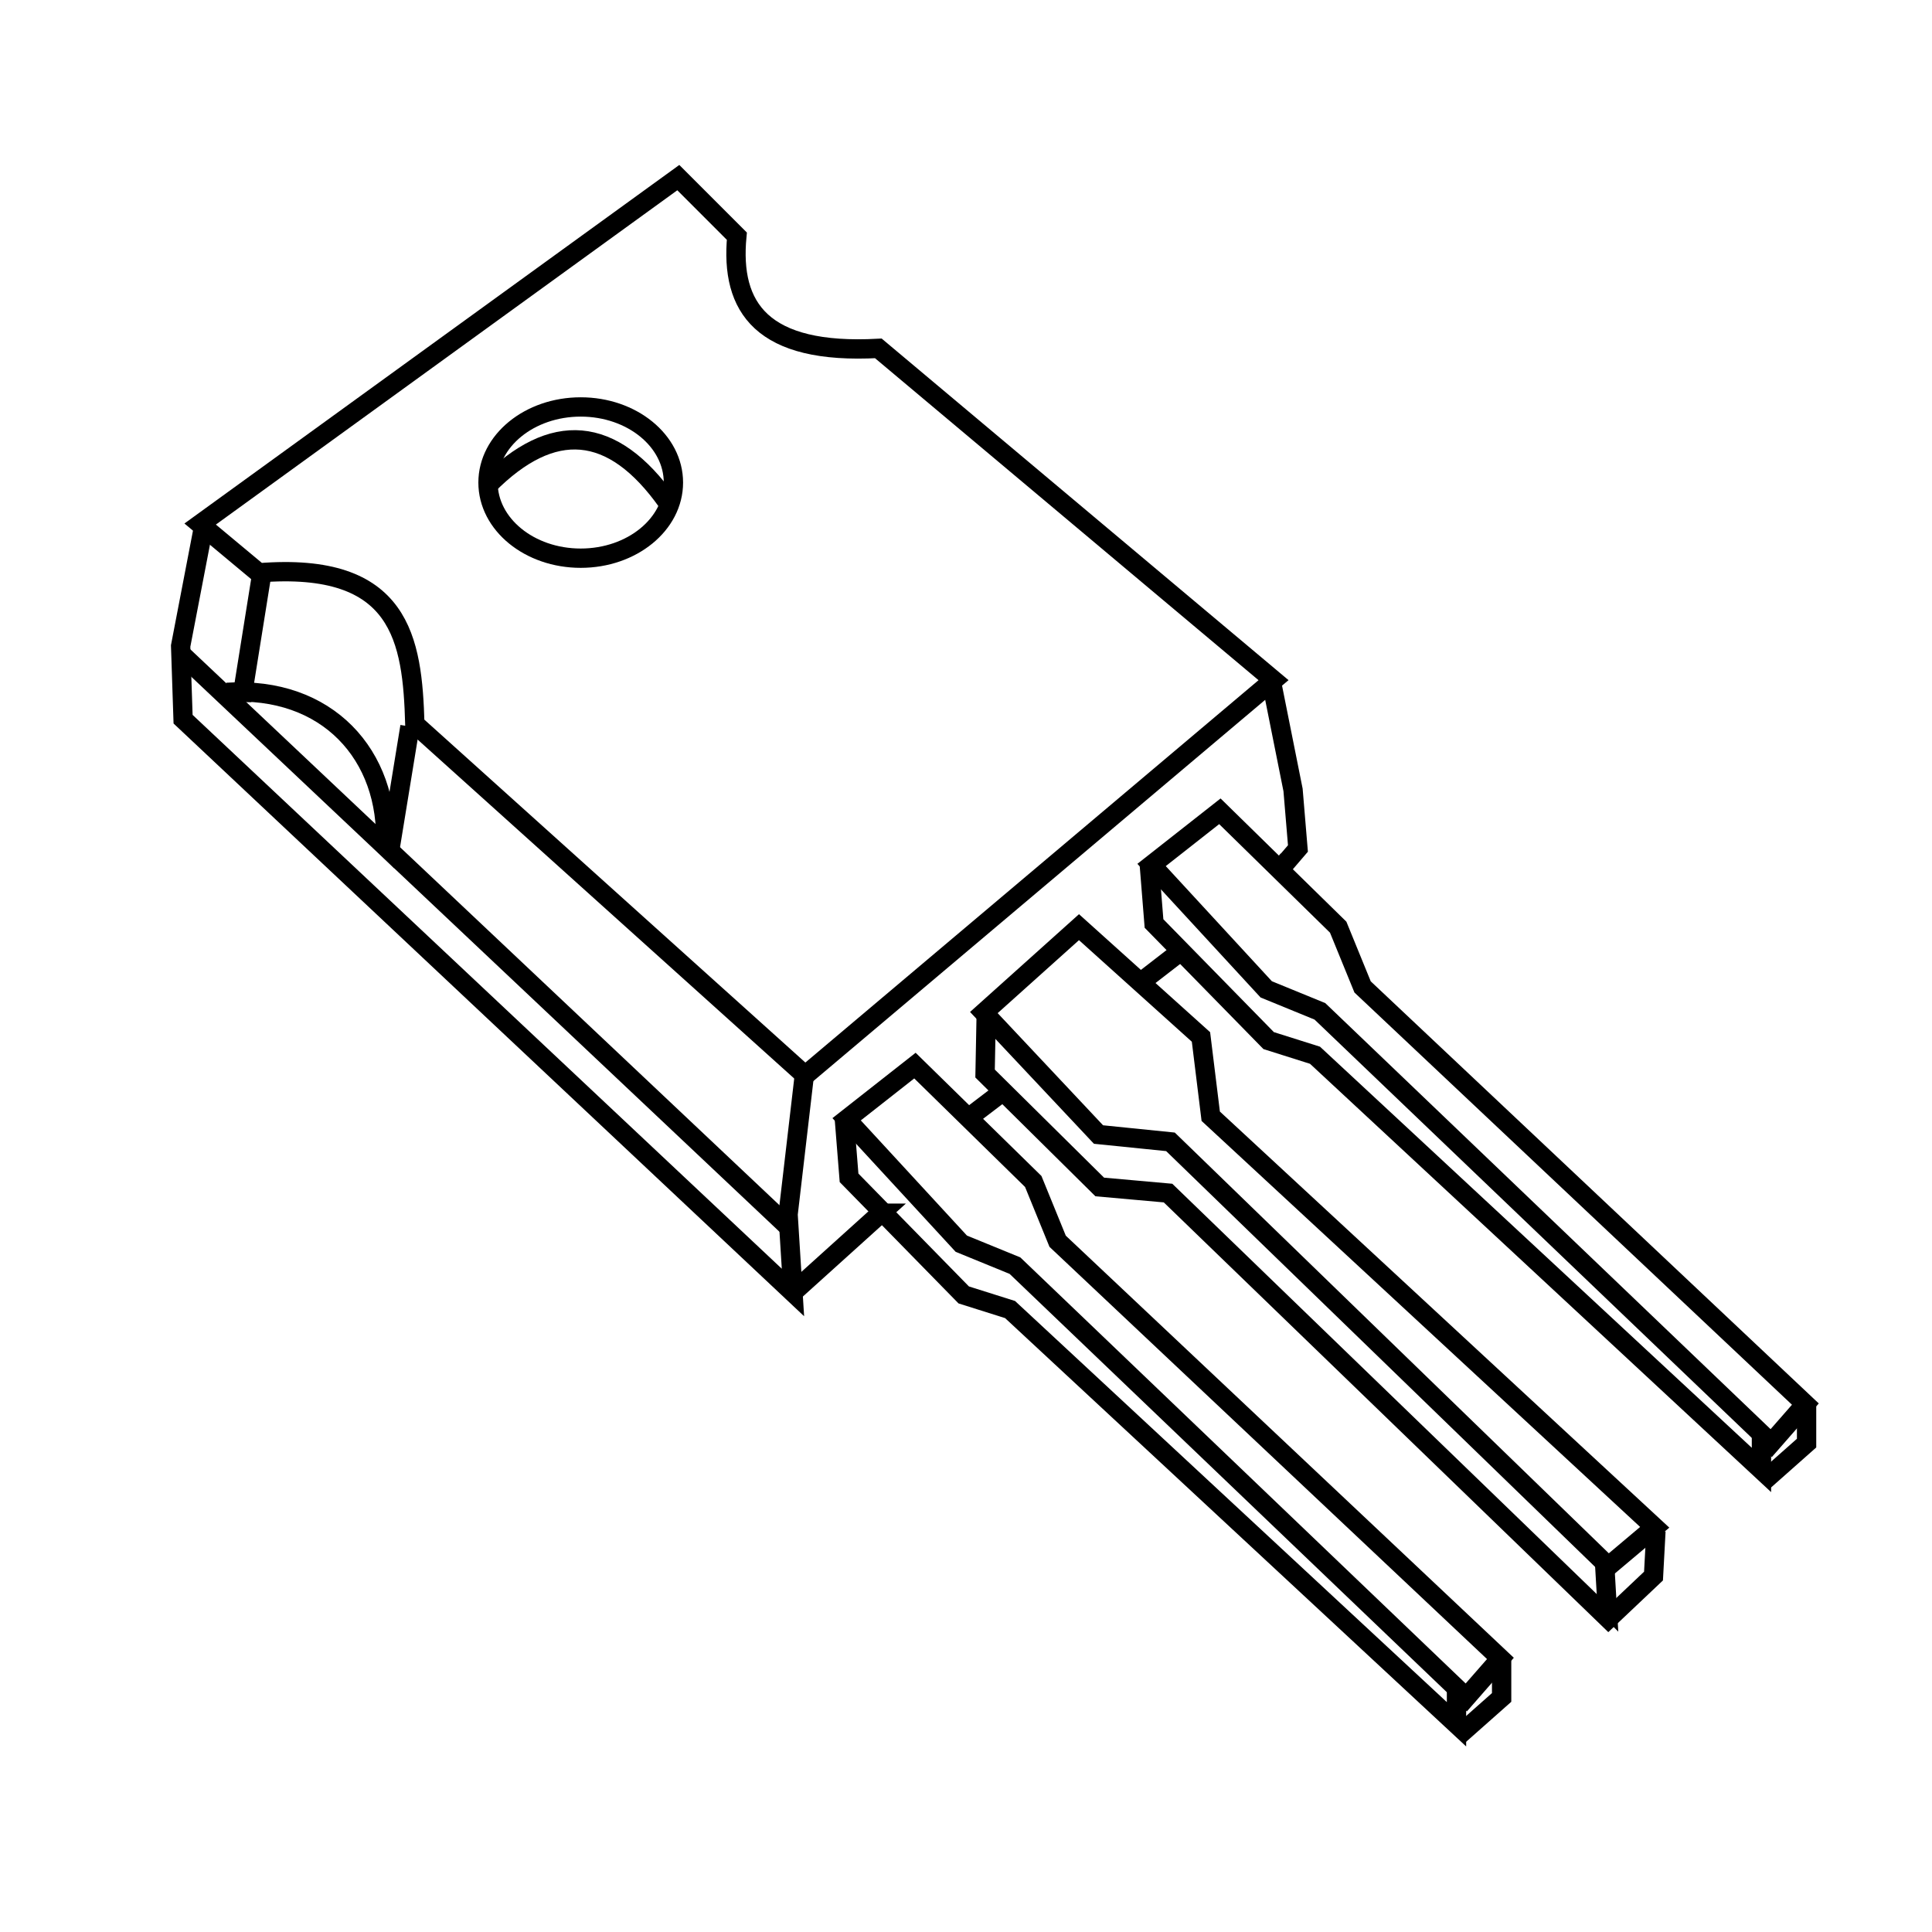
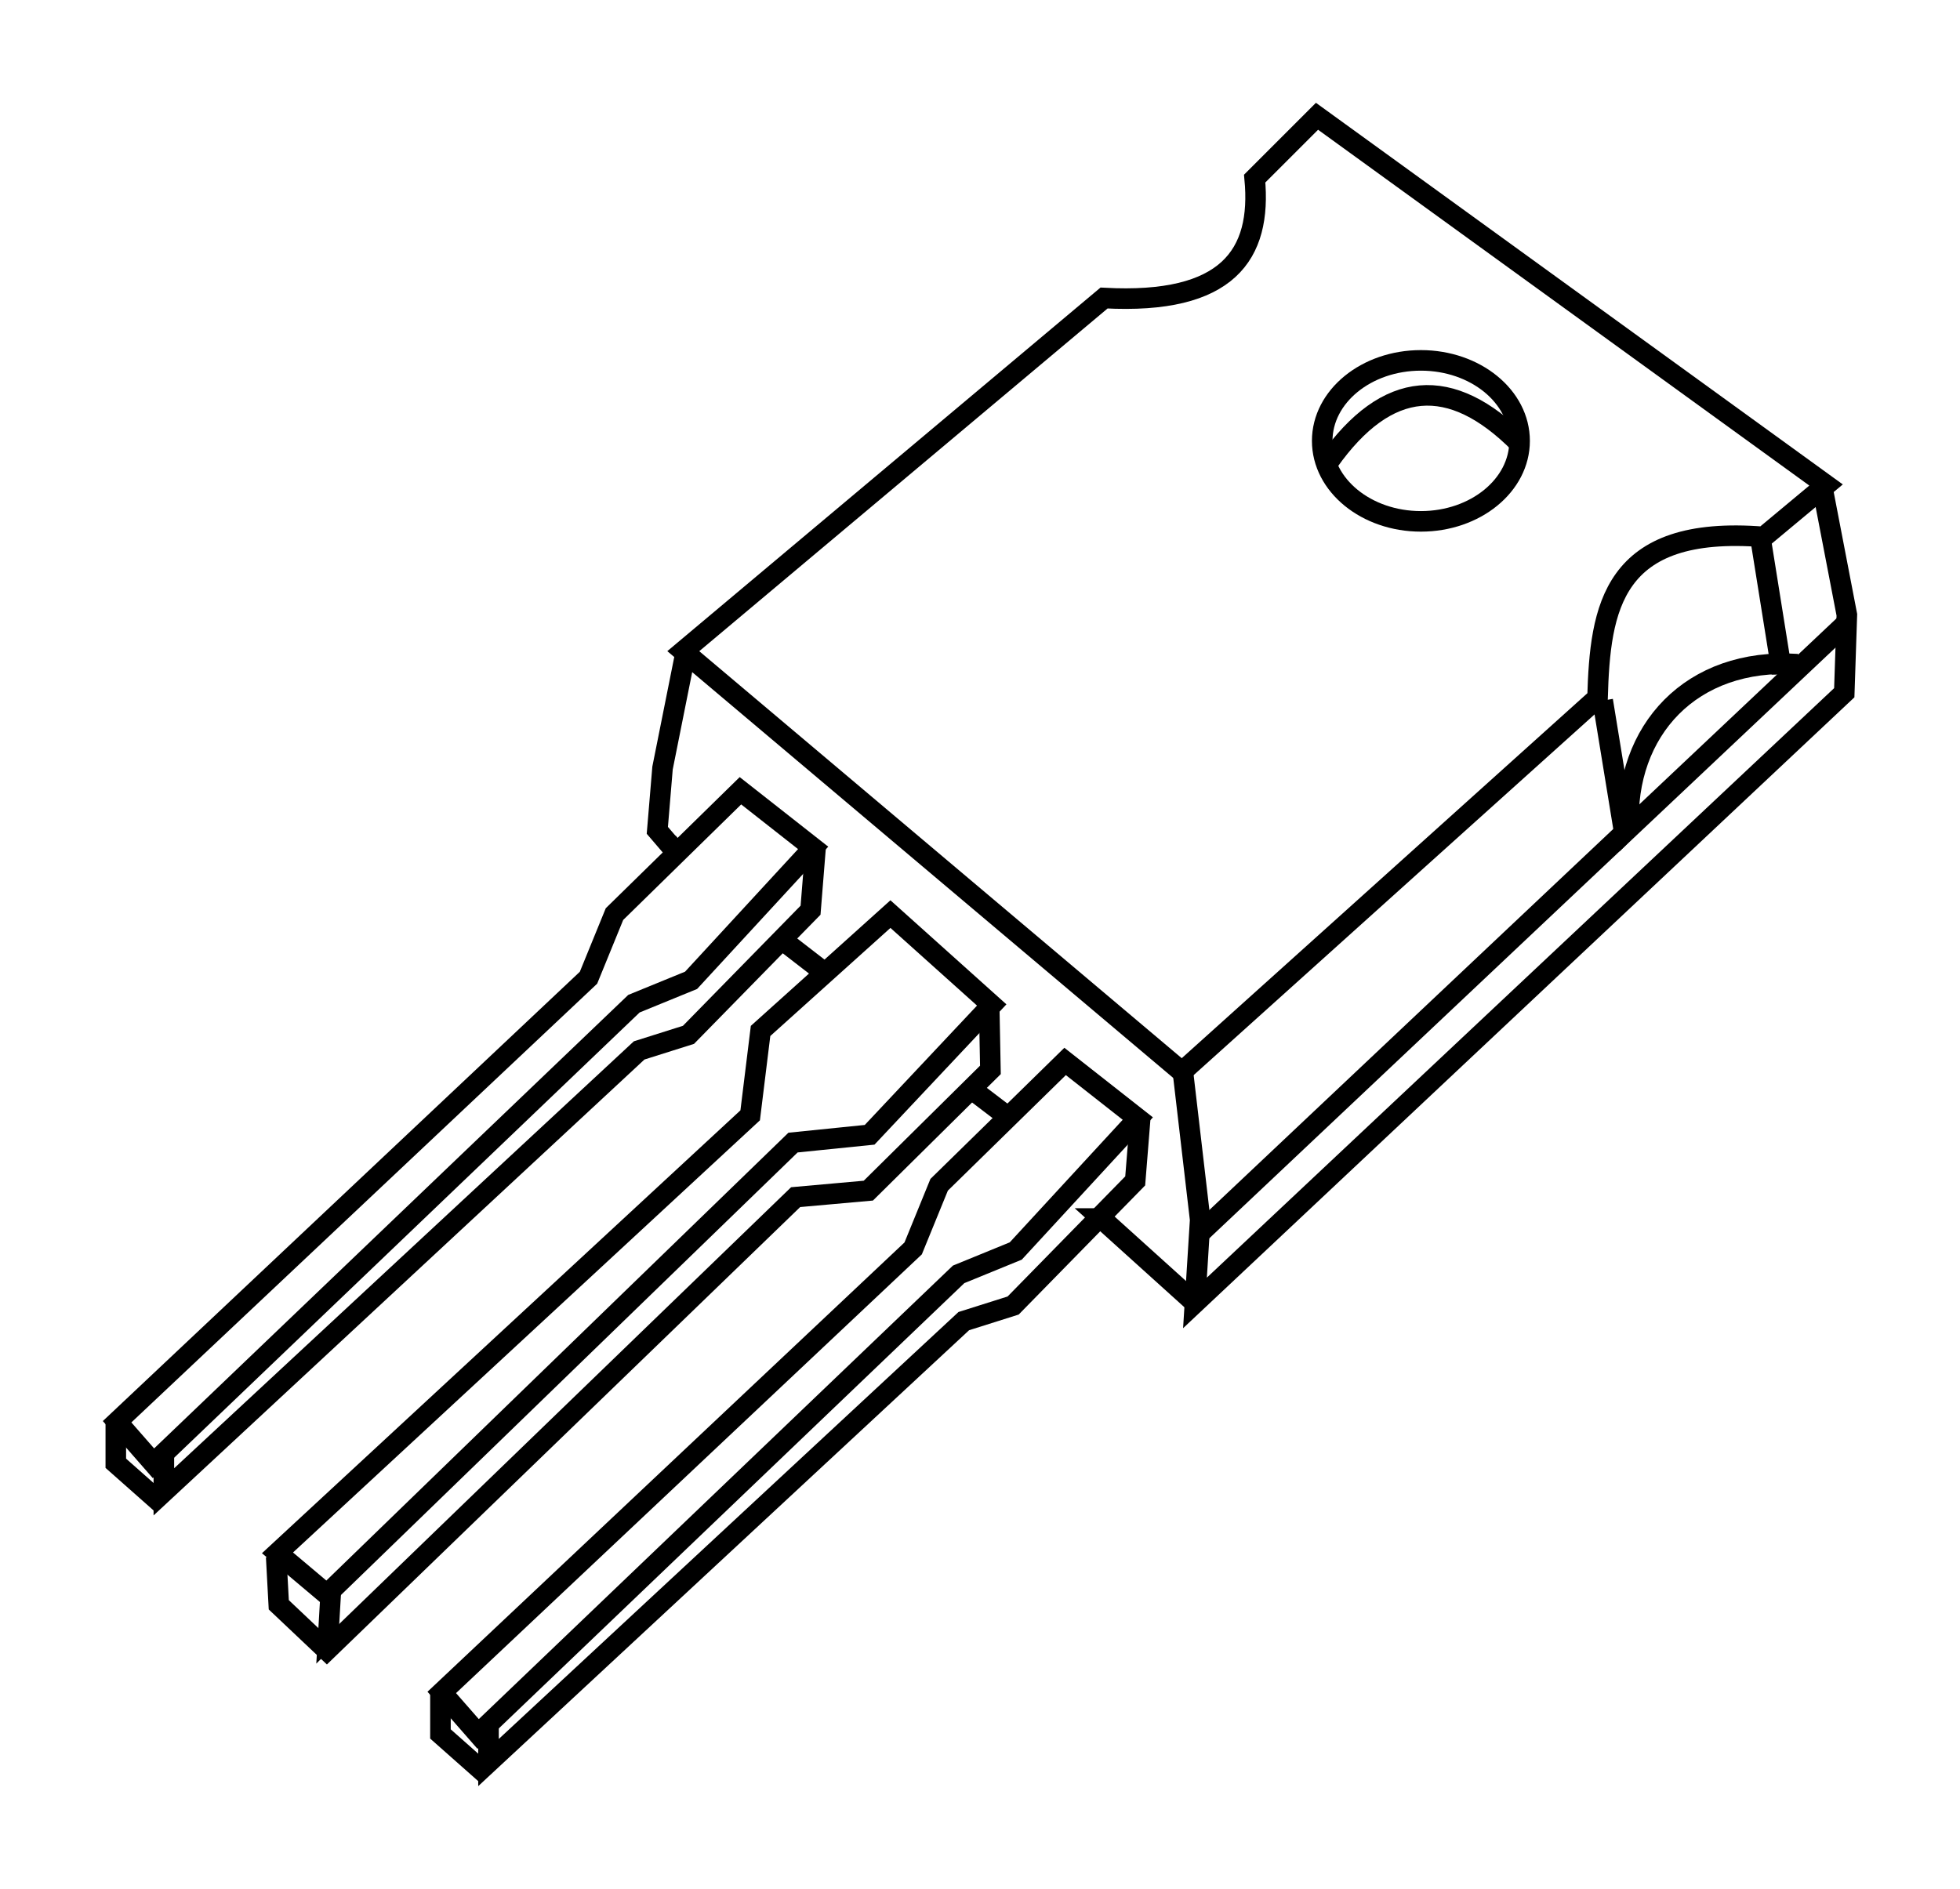
- <svg xmlns="http://www.w3.org/2000/svg" width="100" height="100" id="svg3926" version="1.0">
+ <svg xmlns="http://www.w3.org/2000/svg" version="1.0" id="svg3926" height="367.426" width="381.162">
  <defs id="defs3928" />
-   <g id="layer1">
-     <g id="g3901" transform="translate(-1144.763,57.01417)">
-       <path id="path3855" d="M 1186.438,-1.354 L 1210.681,-21.809 L 1190.226,-38.982 C 1184.2,-38.654 1182.55,-41.09 1182.902,-44.79 L 1179.872,-47.821 L 1155.123,-29.89 L 1158.153,-27.365 C 1165.551,-27.962 1166.107,-23.896 1166.235,-19.536 L 1186.438,-1.354 z " style="fill:none;fill-rule:evenodd;stroke:#000000;stroke-width:1px;stroke-linecap:butt;stroke-linejoin:miter;stroke-opacity:1" />
-       <path id="path3857" d="M 1155.375,-30.143 L 1154.113,-23.577 L 1154.239,-19.789 L 1185.806,9.884 L 1185.554,5.844 L 1186.438,-1.732 L 1186.438,-1.606" style="fill:none;fill-rule:evenodd;stroke:#000000;stroke-width:1px;stroke-linecap:butt;stroke-linejoin:miter;stroke-opacity:1" />
-       <path id="path3859" d="M 1185.554,6.475 L 1154.239,-23.072" style="fill:none;fill-rule:evenodd;stroke:#000000;stroke-width:1px;stroke-linecap:butt;stroke-linejoin:miter;stroke-opacity:1" />
-       <path id="path3861" d="M 1156.512,-21.178 C 1161.69,-21.51 1164.928,-17.94 1164.719,-13.223 L 1164.593,-13.349" style="fill:none;fill-rule:evenodd;stroke:#000000;stroke-width:1px;stroke-linecap:butt;stroke-linejoin:miter;stroke-opacity:1" />
-       <path id="path3863" d="M 1165.982,-19.41 L 1164.972,-13.223 L 1164.972,-13.223 L 1164.972,-13.223" style="fill:none;fill-rule:evenodd;stroke:#000000;stroke-width:1px;stroke-linecap:butt;stroke-linejoin:miter;stroke-opacity:1" />
-       <path id="path3865" d="M 1158.28,-27.112 L 1157.27,-20.799 L 1157.27,-20.799 L 1157.27,-20.673" style="fill:none;fill-rule:evenodd;stroke:#000000;stroke-width:1px;stroke-linecap:butt;stroke-linejoin:miter;stroke-opacity:1" />
-       <path id="path3867" d="M 1188.584,0.919 L 1192.12,-1.859 L 1198.244,4.139 L 1199.506,7.233 L 1222.424,28.825 L 1220.657,30.845 L 1197.297,8.495 L 1194.519,7.359 L 1188.584,0.919 z " style="fill:none;fill-rule:evenodd;stroke:#000000;stroke-width:1px;stroke-linecap:butt;stroke-linejoin:miter;stroke-opacity:1" />
-       <path id="path3869" d="M 1188.458,0.793 L 1188.71,3.95 L 1194.645,10.011 L 1194.645,10.011 L 1197.044,10.768 L 1220.151,32.234 L 1220.151,30.34" style="fill:none;fill-rule:evenodd;stroke:#000000;stroke-width:1px;stroke-linecap:butt;stroke-linejoin:miter;stroke-opacity:1" />
-       <path id="path3871" d="M 1220.278,32.802 L 1222.487,30.845 L 1222.487,28.699" style="fill:none;fill-rule:evenodd;stroke:#000000;stroke-width:1px;stroke-linecap:butt;stroke-linejoin:miter;stroke-opacity:1" />
-       <path id="path3873" d="M 1185.806,9.884 L 1190.352,5.781 L 1190.289,5.781" style="fill:none;fill-rule:evenodd;stroke:#000000;stroke-width:1px;stroke-linecap:butt;stroke-linejoin:miter;stroke-opacity:1" />
-       <g transform="translate(-237.4986,-10.60692)" id="g3875">
-         <path style="fill:none;fill-rule:evenodd;stroke:#000000;stroke-width:1px;stroke-linecap:butt;stroke-linejoin:miter;stroke-opacity:1" d="M 1441.867,-1.637 L 1445.402,-4.415 L 1451.526,1.583 L 1452.789,4.676 L 1475.707,26.268 L 1473.939,28.288 L 1450.579,5.939 L 1447.801,4.802 L 1441.867,-1.637 z " id="path3877" />
-         <path style="fill:none;fill-rule:evenodd;stroke:#000000;stroke-width:1px;stroke-linecap:butt;stroke-linejoin:miter;stroke-opacity:1" d="M 1441.74,-1.764 L 1441.993,1.393 L 1447.927,7.454 L 1447.927,7.454 L 1450.326,8.212 L 1473.434,29.677 L 1473.434,27.783" id="path3879" />
-         <path style="fill:none;fill-rule:evenodd;stroke:#000000;stroke-width:1px;stroke-linecap:butt;stroke-linejoin:miter;stroke-opacity:1" d="M 1473.56,30.246 L 1475.77,28.288 L 1475.77,26.142" id="path3881" />
+   <g transform="translate(139.0881,134.2464)" id="layer1">
+     <g transform="matrix(-4,0,0,4,4836.519,79.65611)" id="g3901">
+       <path style="fill:none;fill-rule:evenodd;stroke:#000000;stroke-width:1px;stroke-linecap:butt;stroke-linejoin:miter;stroke-opacity:1" d="m 1186.438,-1.354 24.244,-20.456 -20.456,-17.173 c -6.025,0.327 -7.675,-2.108 -7.324,-5.808 l -3.03,-3.03 -24.749,17.93 3.03,2.525 c 7.398,-0.597 7.954,3.469 8.081,7.829 z" id="path3855" />
+       <path style="fill:none;fill-rule:evenodd;stroke:#000000;stroke-width:1px;stroke-linecap:butt;stroke-linejoin:miter;stroke-opacity:1" d="m 1155.375,-30.143 -1.263,6.566 0.126,3.788 31.567,29.673 -0.253,-4.041 0.884,-7.576 v 0.126" id="path3857" />
+       <path style="fill:none;fill-rule:evenodd;stroke:#000000;stroke-width:1px;stroke-linecap:butt;stroke-linejoin:miter;stroke-opacity:1" d="M 1185.554,6.475 1154.239,-23.072" id="path3859" />
+       <path style="fill:none;fill-rule:evenodd;stroke:#000000;stroke-width:1px;stroke-linecap:butt;stroke-linejoin:miter;stroke-opacity:1" d="m 1156.512,-21.178 c 5.178,-0.332 8.416,3.238 8.207,7.955 l -0.126,-0.126" id="path3861" />
+       <path style="fill:none;fill-rule:evenodd;stroke:#000000;stroke-width:1px;stroke-linecap:butt;stroke-linejoin:miter;stroke-opacity:1" d="m 1165.982,-19.41 -1.01,6.187 v 0 0" id="path3863" />
+       <path style="fill:none;fill-rule:evenodd;stroke:#000000;stroke-width:1px;stroke-linecap:butt;stroke-linejoin:miter;stroke-opacity:1" d="m 1158.28,-27.112 -1.01,6.313 v 0 0.126" id="path3865" />
+       <path style="fill:none;fill-rule:evenodd;stroke:#000000;stroke-width:1px;stroke-linecap:butt;stroke-linejoin:miter;stroke-opacity:1" d="m 1188.584,0.919 3.535,-2.778 6.124,5.998 1.263,3.094 22.918,21.592 -1.768,2.02 -23.36,-22.35 -2.778,-1.136 z" id="path3867" />
+       <path style="fill:none;fill-rule:evenodd;stroke:#000000;stroke-width:1px;stroke-linecap:butt;stroke-linejoin:miter;stroke-opacity:1" d="m 1188.458,0.793 0.253,3.157 5.935,6.061 v 0 l 2.399,0.758 23.107,21.466 v -1.894" id="path3869" />
+       <path style="fill:none;fill-rule:evenodd;stroke:#000000;stroke-width:1px;stroke-linecap:butt;stroke-linejoin:miter;stroke-opacity:1" d="m 1220.278,32.802 2.21,-1.957 v -2.147" id="path3871" />
+       <path style="fill:none;fill-rule:evenodd;stroke:#000000;stroke-width:1px;stroke-linecap:butt;stroke-linejoin:miter;stroke-opacity:1" d="m 1185.806,9.884 4.546,-4.104 h -0.063" id="path3873" />
+       <g id="g3875" transform="translate(-237.4986,-10.60692)">
+         <path id="path3877" d="m 1441.867,-1.637 3.535,-2.778 6.124,5.998 1.263,3.094 22.918,21.592 -1.768,2.02 -23.36,-22.35 -2.778,-1.136 z" style="fill:none;fill-rule:evenodd;stroke:#000000;stroke-width:1px;stroke-linecap:butt;stroke-linejoin:miter;stroke-opacity:1" />
+         <path id="path3879" d="m 1441.74,-1.764 0.253,3.157 5.935,6.061 v 0 l 2.399,0.758 23.107,21.466 v -1.894" style="fill:none;fill-rule:evenodd;stroke:#000000;stroke-width:1px;stroke-linecap:butt;stroke-linejoin:miter;stroke-opacity:1" />
+         <path id="path3881" d="m 1473.56,30.246 2.21,-1.957 v -2.147" style="fill:none;fill-rule:evenodd;stroke:#000000;stroke-width:1px;stroke-linecap:butt;stroke-linejoin:miter;stroke-opacity:1" />
      </g>
-       <g transform="translate(-182.9819,11.86897)" id="g3883">
-         <path style="fill:none;fill-rule:evenodd;stroke:#000000;stroke-width:1px;stroke-linecap:butt;stroke-linejoin:miter;stroke-opacity:1" d="M 1383.593,-20.893 L 1378.669,-16.474 L 1384.603,-10.16 L 1388.328,-9.782 L 1410.994,12.189 L 1413.393,10.169 L 1390.412,-11.107 L 1389.907,-15.211 L 1383.593,-20.893 z " id="path3885" />
-         <path style="fill:none;fill-rule:evenodd;stroke:#000000;stroke-width:1px;stroke-linecap:butt;stroke-linejoin:miter;stroke-opacity:1" d="M 1378.795,-16.6 L 1378.732,-13.317 L 1384.667,-7.446 L 1388.202,-7.13 L 1410.994,14.904 L 1413.33,12.694 L 1413.456,10.358" id="path3887" />
-         <path style="fill:none;fill-rule:evenodd;stroke:#000000;stroke-width:1px;stroke-linecap:butt;stroke-linejoin:miter;stroke-opacity:1" d="M 1410.804,12.126 L 1410.93,14.273 L 1410.93,14.273 L 1410.867,14.209" id="path3889" />
+       <g id="g3883" transform="translate(-182.9819,11.86897)">
+         <path id="path3885" d="m 1383.593,-20.893 -4.924,4.419 5.935,6.313 3.725,0.379 22.665,21.971 2.399,-2.02 -22.981,-21.276 -0.505,-4.104 z" style="fill:none;fill-rule:evenodd;stroke:#000000;stroke-width:1px;stroke-linecap:butt;stroke-linejoin:miter;stroke-opacity:1" />
+         <path id="path3887" d="m 1378.795,-16.6 -0.063,3.283 5.935,5.872 3.535,0.316 22.792,22.034 2.336,-2.21 0.126,-2.336" style="fill:none;fill-rule:evenodd;stroke:#000000;stroke-width:1px;stroke-linecap:butt;stroke-linejoin:miter;stroke-opacity:1" />
+         <path id="path3889" d="m 1410.804,12.126 0.126,2.147 v 0 l -0.063,-0.063" style="fill:none;fill-rule:evenodd;stroke:#000000;stroke-width:1px;stroke-linecap:butt;stroke-linejoin:miter;stroke-opacity:1" />
      </g>
-       <path id="path3891" d="M 1210.555,-21.809 L 1211.691,-16.127 L 1211.944,-13.097 L 1211.186,-12.213 L 1211.186,-12.213 L 1211.439,-12.528" style="fill:none;fill-rule:evenodd;stroke:#000000;stroke-width:1px;stroke-linecap:butt;stroke-linejoin:miter;stroke-opacity:1" />
-       <path id="path3893" d="M 1194.758,0.944 L 1196.633,-0.484" style="fill:none;fill-rule:evenodd;stroke:#000000;stroke-width:1px;stroke-linecap:butt;stroke-linejoin:miter;stroke-opacity:1" />
-       <path id="path3895" d="M 1205.919,-7.806 L 1203.955,-6.288" style="fill:none;fill-rule:evenodd;stroke:#000000;stroke-width:1px;stroke-linecap:butt;stroke-linejoin:miter;stroke-opacity:1" />
-       <path transform="translate(-100.7492,4.166557)" d="M 1280.368 -36.203 A 4.798 3.914 0 1 1  1270.772,-36.203 A 4.798 3.914 0 1 1  1280.368 -36.203 z" id="path3897" style="opacity:1;fill:none;fill-opacity:1;fill-rule:nonzero;stroke:#000000;stroke-width:1;stroke-miterlimit:4;stroke-dasharray:none;stroke-opacity:1" />
-       <path id="path3899" d="M 1170.026,-31.913 C 1173.357,-35.258 1176.458,-35.055 1179.312,-31.02 L 1179.223,-31.109" style="fill:none;fill-rule:evenodd;stroke:#000000;stroke-width:1px;stroke-linecap:butt;stroke-linejoin:miter;stroke-opacity:1" />
+       <path style="fill:none;fill-rule:evenodd;stroke:#000000;stroke-width:1px;stroke-linecap:butt;stroke-linejoin:miter;stroke-opacity:1" d="m 1210.555,-21.809 1.136,5.682 0.253,3.03 -0.758,0.884 v 0 l 0.253,-0.316" id="path3891" />
+       <path style="fill:none;fill-rule:evenodd;stroke:#000000;stroke-width:1px;stroke-linecap:butt;stroke-linejoin:miter;stroke-opacity:1" d="m 1194.758,0.944 1.875,-1.429" id="path3893" />
+       <path style="fill:none;fill-rule:evenodd;stroke:#000000;stroke-width:1px;stroke-linecap:butt;stroke-linejoin:miter;stroke-opacity:1" d="m 1205.919,-7.806 -1.964,1.518" id="path3895" />
+       <ellipse ry="3.914" rx="4.798" cy="-36.203" cx="1275.57" style="opacity:1;fill:none;fill-opacity:1;fill-rule:nonzero;stroke:#000000;stroke-width:1;stroke-miterlimit:4;stroke-dasharray:none;stroke-opacity:1" id="path3897" transform="translate(-100.7492,4.166557)" />
+       <path style="fill:none;fill-rule:evenodd;stroke:#000000;stroke-width:1px;stroke-linecap:butt;stroke-linejoin:miter;stroke-opacity:1" d="m 1170.026,-31.913 c 3.33,-3.346 6.432,-3.142 9.286,0.893 l -0.089,-0.089" id="path3899" />
    </g>
  </g>
</svg>
